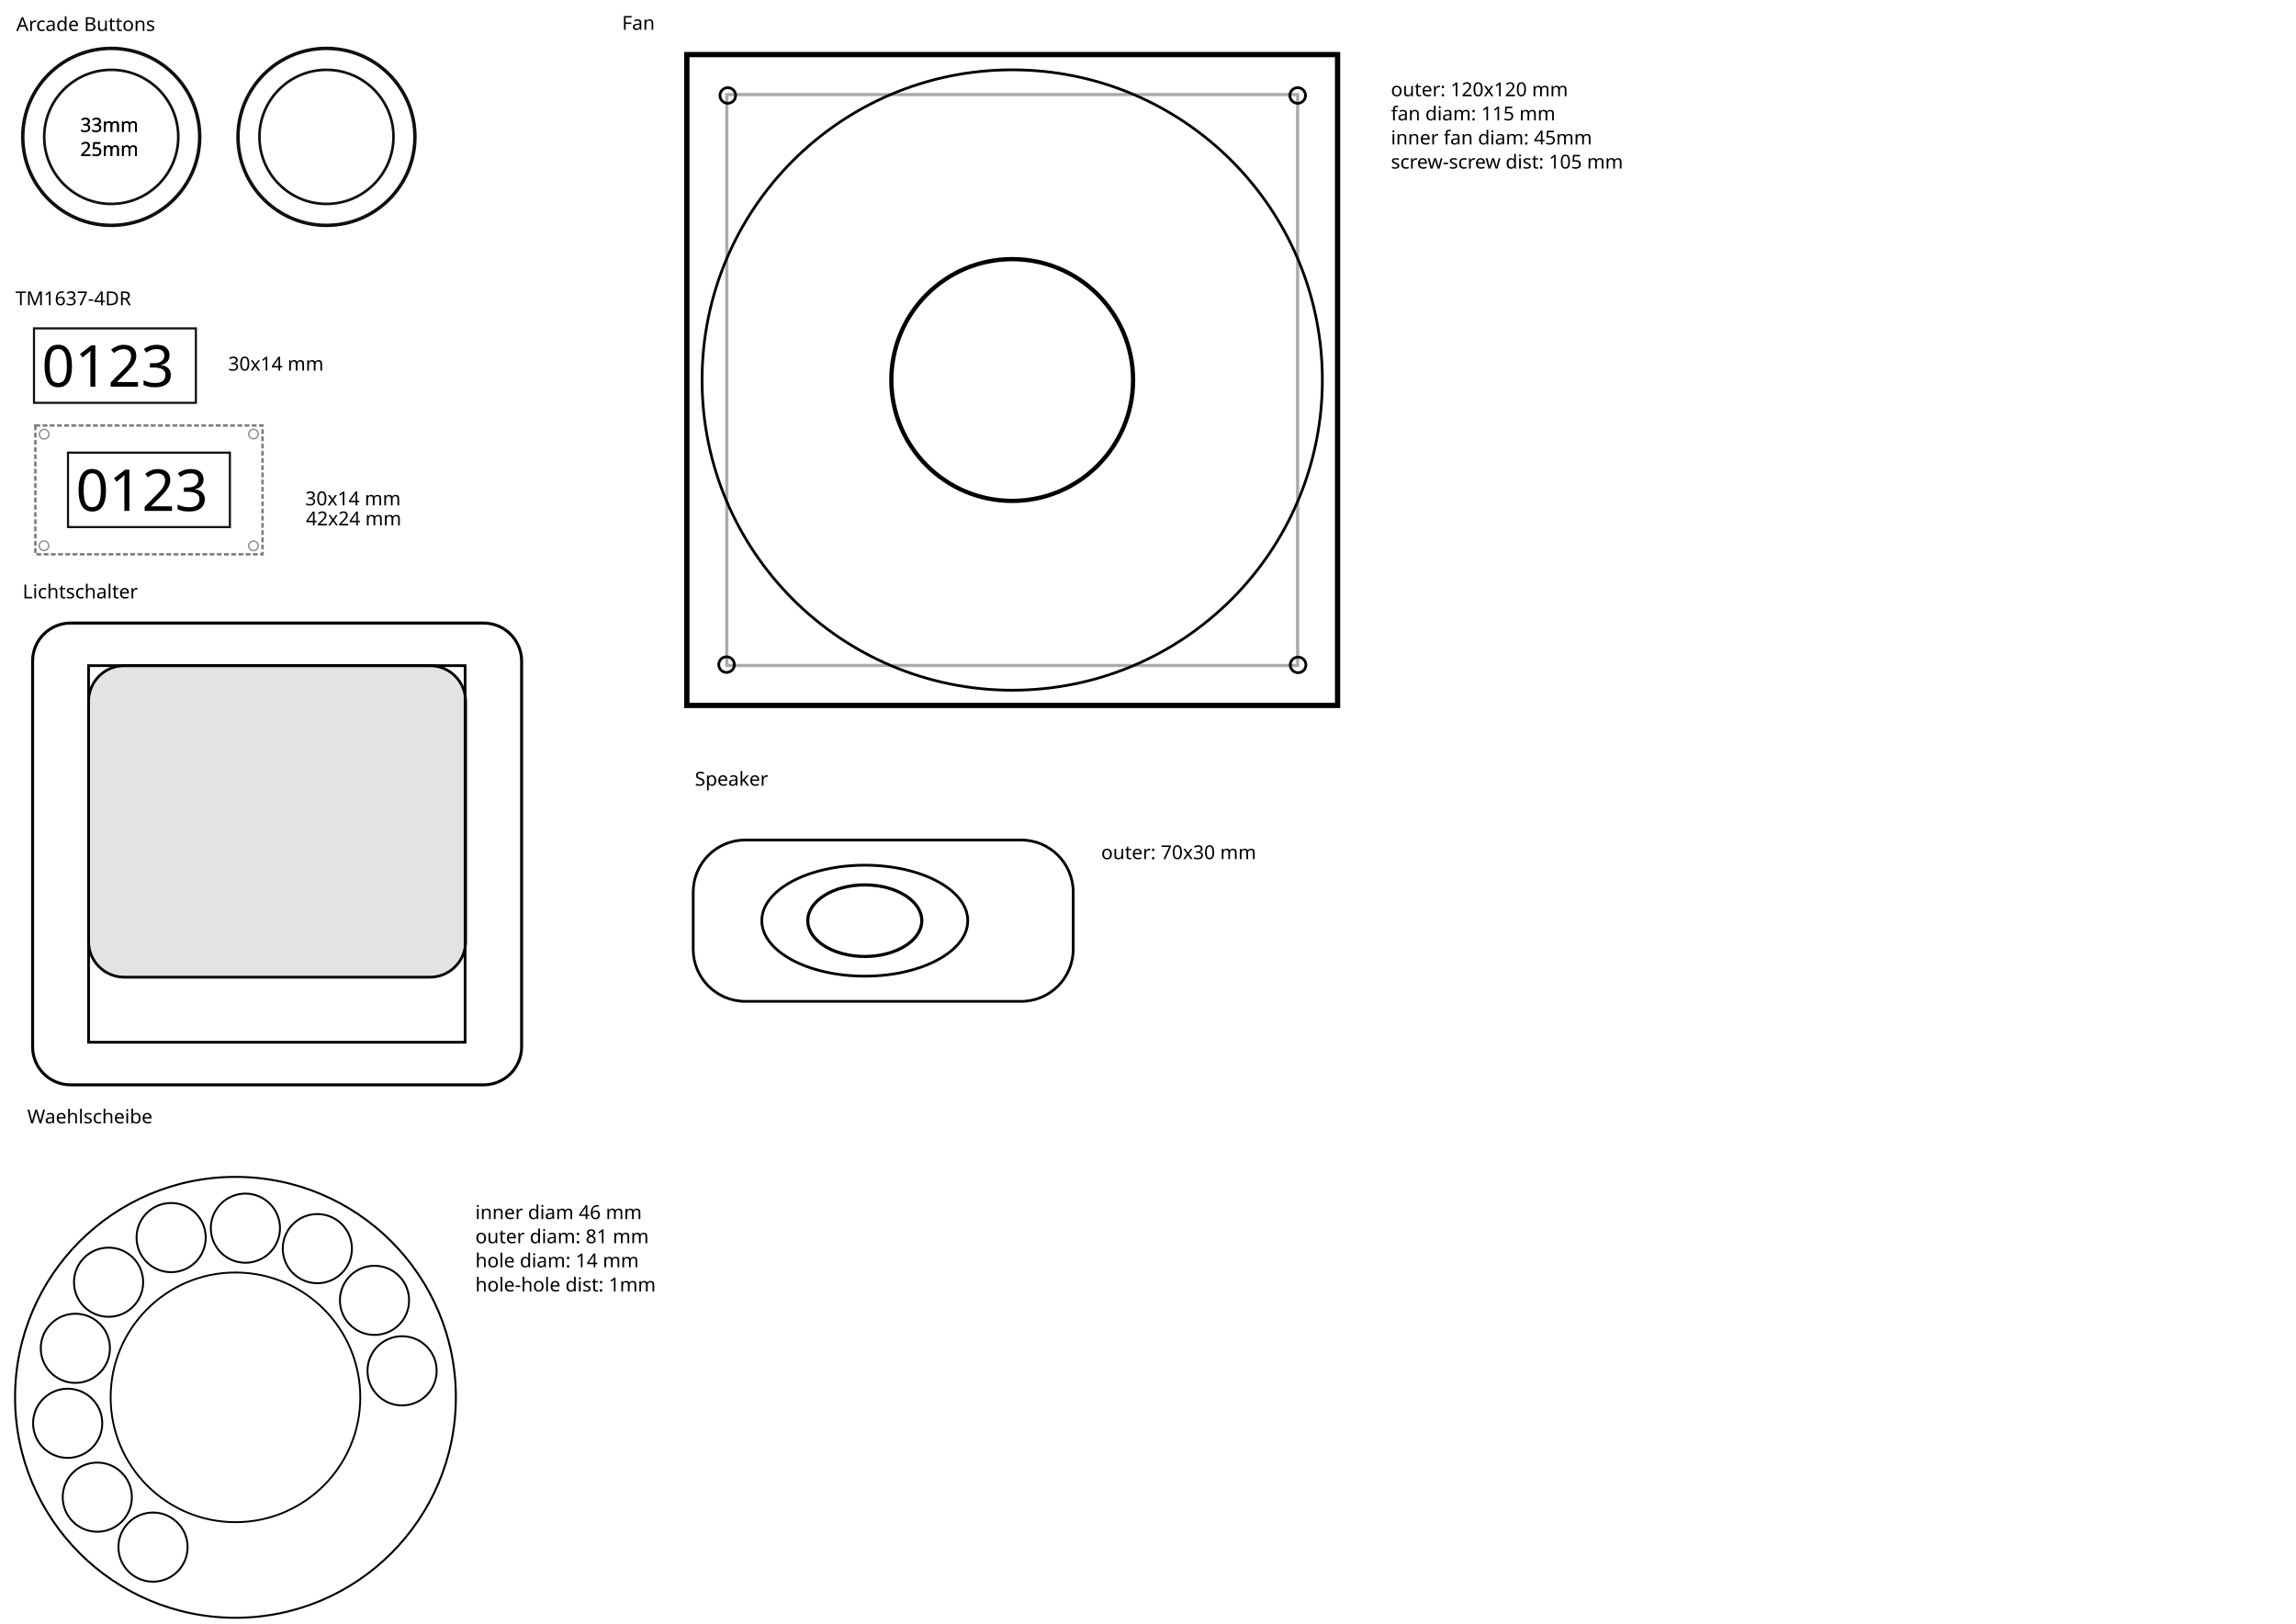
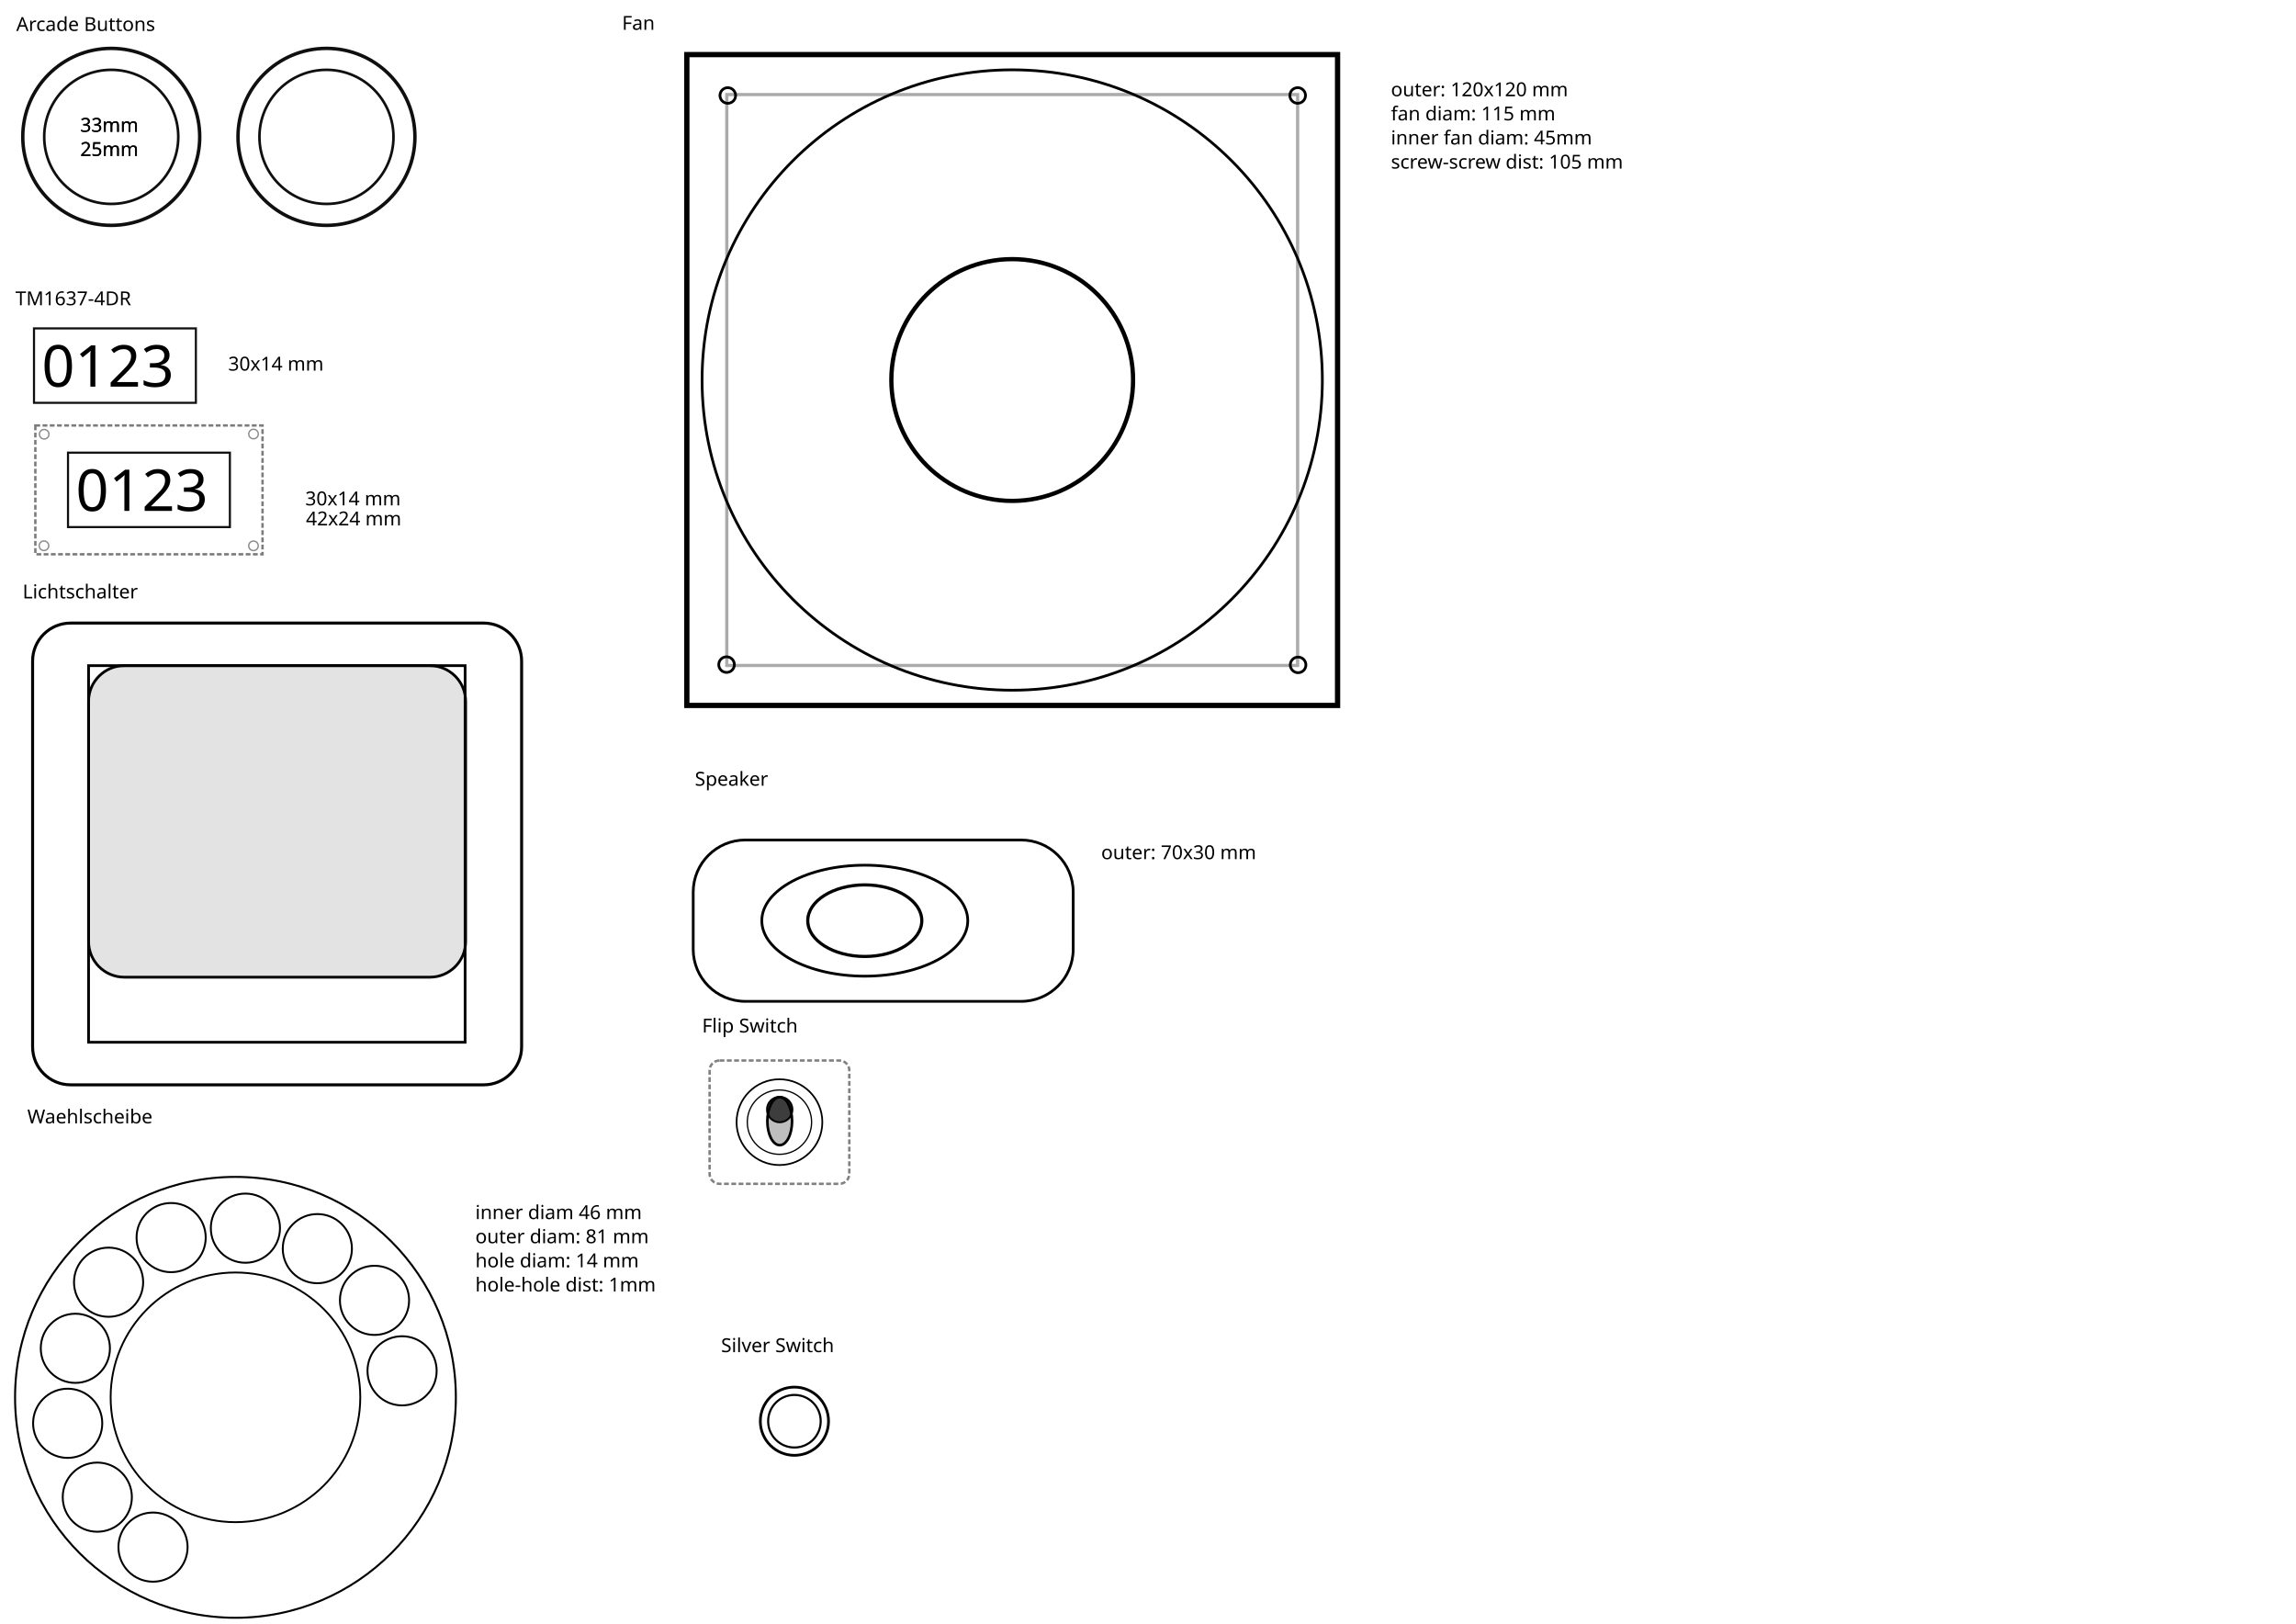
<svg xmlns="http://www.w3.org/2000/svg" width="420mm" height="297mm" viewBox="0 0 420 297" version="1.1" id="svg5">
  <defs id="defs2">
    <marker id="Arrow1Lstart" orient="auto" refX="0" refY="0" style="overflow:visible">
      <path d="M 0,0 5,-5 -12.5,0 5,5 Z" transform="matrix(0.8,0,0,0.8,10,0)" style="fill-rule:evenodd;stroke:#000000;stroke-width:1pt;marker-start:none" id="path1281" />
    </marker>
    <marker id="Arrow1Lend" orient="auto" refX="0" refY="0" style="overflow:visible">
      <path d="M 0,0 5,-5 -12.5,0 5,5 Z" transform="matrix(-0.8,0,0,-0.8,-10,0)" style="fill-rule:evenodd;stroke:#000000;stroke-width:1pt;marker-start:none" id="path1284" />
    </marker>
  </defs>
  <g id="layer1">
    <path id="path51" style="fill:none;fill-rule:evenodd;stroke:#000000;stroke-width:0.631;stroke-opacity:0.939" d="M 36.534,25.033 A 16.185,16.185 0 0 1 20.35,41.218 16.185,16.185 0 0 1 4.165,25.033 16.185,16.185 0 0 1 20.35,8.848 16.185,16.185 0 0 1 36.534,25.033 Z" />
    <path id="circle1146" style="fill:none;fill-rule:evenodd;stroke:#000000;stroke-width:0.478;stroke-opacity:0.939" d="M 32.611,25.033 A 12.261,12.261 0 0 1 20.35,37.294 12.261,12.261 0 0 1 8.089,25.033 12.261,12.261 0 0 1 20.35,12.772 12.261,12.261 0 0 1 32.611,25.033 Z" />
    <text xml:space="preserve" style="font-style:normal;font-weight:normal;font-size:3.528px;line-height:1.25;font-family:sans-serif;fill:#000000;fill-opacity:1;stroke:none;stroke-width:0.265" x="14.689" y="24.112" id="text3724">
      <tspan id="tspan3722" style="font-size:3.528px;stroke-width:0.265" x="14.689" y="24.112">33mm</tspan>
      <tspan style="font-size:3.528px;stroke-width:0.265" x="14.689" y="28.522" id="tspan9586">25mm</tspan>
    </text>
    <text xml:space="preserve" style="font-style:normal;font-weight:normal;font-size:3.528px;line-height:1.25;font-family:sans-serif;fill:#000000;fill-opacity:1;stroke:none;stroke-width:0.265" x="14.689" y="24.112" id="text10114">
      <tspan id="tspan10110" style="font-size:3.528px;stroke-width:0.265" x="14.689" y="24.112">33mm</tspan>
      <tspan style="font-size:3.528px;stroke-width:0.265" x="14.689" y="28.522" id="tspan10112">25mm</tspan>
    </text>
    <g id="g10414" transform="translate(-84.12094,-67.50613)">
      <path id="path10128" style="fill:none;fill-rule:evenodd;stroke:#000000;stroke-width:0.478;stroke-opacity:0.939" d="M 156.102,92.539 A 12.261,12.261 0 0 1 143.841,104.8 12.261,12.261 0 0 1 131.579,92.539 12.261,12.261 0 0 1 143.841,80.278 12.261,12.261 0 0 1 156.102,92.539 Z" />
      <path id="path10132" style="fill:none;fill-rule:evenodd;stroke:#000000;stroke-width:0.631;stroke-opacity:0.939" d="M 160.025,92.539 A 16.185,16.185 0 0 1 143.841,108.724 16.185,16.185 0 0 1 127.656,92.539 16.185,16.185 0 0 1 143.841,76.354 16.185,16.185 0 0 1 160.025,92.539 Z" />
    </g>
    <text xml:space="preserve" style="font-style:normal;font-weight:normal;font-size:3.528px;line-height:1.25;font-family:sans-serif;fill:#000000;fill-opacity:1;stroke:none;stroke-width:0.265" x="2.971" y="5.665" id="text11694">
      <tspan id="tspan11692" style="font-size:3.528px;stroke-width:0.265" x="2.971" y="5.665">Arcade Buttons</tspan>
    </text>
    <text xml:space="preserve" style="font-style:normal;font-weight:normal;font-size:3.528px;line-height:1.25;font-family:sans-serif;fill:#000000;fill-opacity:1;stroke:none;stroke-width:0.265" x="127.103" y="143.705" id="text11694-3">
      <tspan id="tspan11692-6" style="font-size:3.528px;stroke-width:0.265" x="127.103" y="143.705">Speaker</tspan>
    </text>
    <text xml:space="preserve" style="font-style:normal;font-weight:normal;font-size:3.528px;line-height:1.25;font-family:sans-serif;fill:#000000;fill-opacity:1;stroke:none;stroke-width:0.265" x="2.833" y="55.829" id="text13966">
      <tspan id="tspan13964" style="font-size:3.528px;stroke-width:0.265" x="2.833" y="55.829">TM1637-4DR</tspan>
    </text>
    <text xml:space="preserve" style="font-style:normal;font-weight:normal;font-size:3.528px;line-height:1.25;font-family:sans-serif;fill:#000000;fill-opacity:1;stroke:none;stroke-width:0.265" x="41.748" y="67.78" id="text16405">
      <tspan style="font-size:3.528px;stroke-width:0.265" x="41.748" y="67.78" id="tspan16403">30x14 mm</tspan>
    </text>
    <g id="g19374" transform="translate(-1.298924,-2.808322)">
      <rect style="fill:none;stroke:#000000;stroke-width:0.387;stroke-miterlimit:4;stroke-dasharray:none;stroke-opacity:0.939" id="rect16310" width="29.613" height="13.613" x="7.518" y="62.87" />
      <text xml:space="preserve" style="font-style:normal;font-weight:normal;font-size:10.583px;line-height:1.25;font-family:sans-serif;fill:#000000;fill-opacity:1;stroke:none;stroke-width:0.265" x="8.933" y="73.529" id="text19289">
        <tspan id="tspan19287" style="stroke-width:0.265" x="8.933" y="73.529">0123</tspan>
      </text>
    </g>
    <text xml:space="preserve" style="font-style:normal;font-weight:normal;font-size:3.528px;line-height:1.25;font-family:sans-serif;fill:#000000;fill-opacity:1;stroke:none;stroke-width:0.265" x="55.963" y="96.094" id="text19482">
      <tspan style="font-size:3.528px;stroke-width:0.265" x="55.963" y="96.094" id="tspan19480">42x24 mm</tspan>
    </text>
-     <g id="g22045" transform="translate(-4.944122,-7.054658)">
-       <rect style="fill:none;stroke:#000000;stroke-width:0.44;stroke-miterlimit:4;stroke-dasharray:0.88, 0.44;stroke-dashoffset:0;stroke-opacity:0.516" id="rect19398" width="41.56" height="23.56" x="11.41" y="84.87" />
-       <ellipse style="fill:none;stroke:#848484;stroke-width:0.255;stroke-miterlimit:4;stroke-dasharray:none;stroke-opacity:0.937" id="path21466" cx="13.025" cy="86.474" rx="0.873" ry="0.873" />
-       <ellipse style="fill:none;stroke:#848484;stroke-width:0.255;stroke-miterlimit:4;stroke-dasharray:none;stroke-opacity:0.937" id="ellipse21548" cx="12.987" cy="106.869" rx="0.873" ry="0.873" />
-       <ellipse style="fill:none;stroke:#848484;stroke-width:0.255;stroke-miterlimit:4;stroke-dasharray:none;stroke-opacity:0.937" id="ellipse21550" cx="51.319" cy="86.434" rx="0.873" ry="0.873" />
-       <ellipse style="fill:none;stroke:#848484;stroke-width:0.255;stroke-miterlimit:4;stroke-dasharray:none;stroke-opacity:0.937" id="ellipse21552" cx="51.313" cy="106.881" rx="0.873" ry="0.873" />
-     </g>
-     <g id="g22053" transform="translate(4.921736,19.91849)">
-       <rect style="fill:none;stroke:#000000;stroke-width:0.387;stroke-miterlimit:4;stroke-dasharray:none;stroke-opacity:0.939" id="rect22047" width="29.613" height="13.613" x="7.518" y="62.87" />
-       <text xml:space="preserve" style="font-style:normal;font-weight:normal;font-size:10.583px;line-height:1.25;font-family:sans-serif;fill:#000000;fill-opacity:1;stroke:none;stroke-width:0.265" x="8.933" y="73.529" id="text22051">
-         <tspan id="tspan22049" style="stroke-width:0.265" x="8.933" y="73.529">0123</tspan>
-       </text>
+     <g id="g1168">
+       <g id="g22045" transform="translate(-4.944122,-7.054658)">
+         <rect style="fill:none;stroke:#000000;stroke-width:0.44;stroke-miterlimit:4;stroke-dasharray:0.88, 0.44;stroke-dashoffset:0;stroke-opacity:0.516" id="rect19398" width="41.56" height="23.56" x="11.41" y="84.87" />
+         <ellipse style="fill:none;stroke:#848484;stroke-width:0.255;stroke-miterlimit:4;stroke-dasharray:none;stroke-opacity:0.937" id="path21466" cx="13.025" cy="86.474" rx="0.873" ry="0.873" />
+         <ellipse style="fill:none;stroke:#848484;stroke-width:0.255;stroke-miterlimit:4;stroke-dasharray:none;stroke-opacity:0.937" id="ellipse21548" cx="12.987" cy="106.869" rx="0.873" ry="0.873" />
+         <ellipse style="fill:none;stroke:#848484;stroke-width:0.255;stroke-miterlimit:4;stroke-dasharray:none;stroke-opacity:0.937" id="ellipse21550" cx="51.319" cy="86.434" rx="0.873" ry="0.873" />
+         <ellipse style="fill:none;stroke:#848484;stroke-width:0.255;stroke-miterlimit:4;stroke-dasharray:none;stroke-opacity:0.937" id="ellipse21552" cx="51.313" cy="106.881" rx="0.873" ry="0.873" />
+       </g>
+       <g id="g22053" transform="translate(4.921736,19.91849)">
+         <rect style="fill:none;stroke:#000000;stroke-width:0.387;stroke-miterlimit:4;stroke-dasharray:none;stroke-opacity:0.939" id="rect22047" width="29.613" height="13.613" x="7.518" y="62.87" />
+         <text xml:space="preserve" style="font-style:normal;font-weight:normal;font-size:10.583px;line-height:1.25;font-family:sans-serif;fill:#000000;fill-opacity:1;stroke:none;stroke-width:0.265" x="8.933" y="73.529" id="text22051">
+           <tspan id="tspan22049" style="stroke-width:0.265" x="8.933" y="73.529">0123</tspan>
+         </text>
+       </g>
    </g>
    <text xml:space="preserve" style="font-style:normal;font-weight:normal;font-size:3.528px;line-height:1.25;font-family:sans-serif;fill:#000000;fill-opacity:1;stroke:none;stroke-width:0.265" x="55.843" y="92.429" id="text22057">
      <tspan style="font-size:3.528px;stroke-width:0.265" x="55.843" y="92.429" id="tspan22055">30x14 mm</tspan>
    </text>
    <g id="g28011" transform="translate(-1.666429,-0.04345109)">
      <g id="g23517" transform="translate(1.839915,4.785709)">
        <rect style="fill:none;stroke:#000000;stroke-width:0.5;stroke-miterlimit:4;stroke-dasharray:none;stroke-dashoffset:0;stroke-opacity:0.997" id="rect22081" width="68.879" height="68.879" x="16.028" y="117.002" />
        <rect style="fill:#000000;fill-opacity:0.11;stroke:#000000;stroke-width:0.5;stroke-miterlimit:4;stroke-dasharray:none;stroke-dashoffset:0;stroke-opacity:0.997" id="rect22383" width="68.978" height="56.978" x="16.028" y="117.002" ry="6.541" />
      </g>
      <rect style="fill:none;fill-opacity:0.11;stroke:#000000;stroke-width:0.546;stroke-miterlimit:4;stroke-dasharray:none;stroke-dashoffset:0;stroke-opacity:0.997" id="rect23411" width="89.454" height="84.454" x="7.63" y="114.001" ry="6.948" />
    </g>
    <text xml:space="preserve" style="font-style:normal;font-weight:normal;font-size:3.528px;line-height:1.25;font-family:sans-serif;fill:#000000;fill-opacity:1;stroke:none;stroke-width:0.265" x="4.138" y="109.448" id="text23521">
      <tspan style="font-size:3.528px;stroke-width:0.265" x="4.138" y="109.448" id="tspan23653">Lichtschalter</tspan>
    </text>
    <text xml:space="preserve" style="font-style:normal;font-weight:normal;font-size:3.528px;line-height:1.25;font-family:sans-serif;fill:#000000;fill-opacity:1;stroke:none;stroke-width:0.265" x="4.997" y="205.461" id="text28005">
      <tspan style="font-size:3.528px;stroke-width:0.265" x="4.997" y="205.461" id="tspan28003">Waehlscheibe</tspan>
    </text>
-     <circle style="fill:none;fill-opacity:0.11;stroke:#000000;stroke-width:0.336;stroke-miterlimit:4;stroke-dasharray:none;stroke-dashoffset:0;stroke-opacity:0.997" id="path28587" cx="43.072" cy="255.567" r="22.832" />
-     <ellipse style="fill:none;fill-opacity:0.11;stroke:#000000;stroke-width:0.365;stroke-miterlimit:4;stroke-dasharray:none;stroke-dashoffset:0;stroke-opacity:0.997" id="path28691" cx="43.072" cy="255.567" rx="40.317" ry="40.317" />
-     <circle style="fill:none;fill-opacity:0.11;stroke:#000000;stroke-width:0.35;stroke-miterlimit:4;stroke-dasharray:none;stroke-dashoffset:0;stroke-opacity:0.997" id="path28875" cx="27.989" cy="282.962" r="6.325" />
-     <circle style="fill:none;fill-opacity:0.11;stroke:#000000;stroke-width:0.35;stroke-miterlimit:4;stroke-dasharray:none;stroke-dashoffset:0;stroke-opacity:0.997" id="circle28957" cx="17.799" cy="273.825" r="6.325" />
-     <circle style="fill:none;fill-opacity:0.11;stroke:#000000;stroke-width:0.35;stroke-miterlimit:4;stroke-dasharray:none;stroke-dashoffset:0;stroke-opacity:0.997" id="circle28959" cx="12.381" cy="260.315" r="6.325" />
-     <circle style="fill:none;fill-opacity:0.11;stroke:#000000;stroke-width:0.35;stroke-miterlimit:4;stroke-dasharray:none;stroke-dashoffset:0;stroke-opacity:0.997" id="circle28961" cx="13.784" cy="246.599" r="6.325" />
-     <circle style="fill:none;fill-opacity:0.11;stroke:#000000;stroke-width:0.35;stroke-miterlimit:4;stroke-dasharray:none;stroke-dashoffset:0;stroke-opacity:0.997" id="circle28963" cx="19.862" cy="234.512" r="6.325" />
-     <circle style="fill:none;fill-opacity:0.11;stroke:#000000;stroke-width:0.35;stroke-miterlimit:4;stroke-dasharray:none;stroke-dashoffset:0;stroke-opacity:0.997" id="circle28965" cx="31.306" cy="226.351" r="6.325" />
-     <circle style="fill:none;fill-opacity:0.11;stroke:#000000;stroke-width:0.35;stroke-miterlimit:4;stroke-dasharray:none;stroke-dashoffset:0;stroke-opacity:0.997" id="circle28967" cx="44.891" cy="224.628" r="6.325" />
-     <circle style="fill:none;fill-opacity:0.11;stroke:#000000;stroke-width:0.35;stroke-miterlimit:4;stroke-dasharray:none;stroke-dashoffset:0;stroke-opacity:0.997" id="circle28969" cx="58.051" cy="228.373" r="6.325" />
-     <circle style="fill:none;fill-opacity:0.11;stroke:#000000;stroke-width:0.35;stroke-miterlimit:4;stroke-dasharray:none;stroke-dashoffset:0;stroke-opacity:0.997" id="circle28971" cx="68.508" cy="237.829" r="6.325" />
-     <circle style="fill:none;fill-opacity:0.11;stroke:#000000;stroke-width:0.35;stroke-miterlimit:4;stroke-dasharray:none;stroke-dashoffset:0;stroke-opacity:0.997" id="circle28973" cx="73.55" cy="250.719" r="6.325" />
+     <g id="g3262">
+       <circle style="fill:none;fill-opacity:0.11;stroke:#000000;stroke-width:0.336;stroke-miterlimit:4;stroke-dasharray:none;stroke-dashoffset:0;stroke-opacity:0.997" id="path28587" cx="43.072" cy="255.567" r="22.832" />
+       <ellipse style="fill:none;fill-opacity:0.11;stroke:#000000;stroke-width:0.365;stroke-miterlimit:4;stroke-dasharray:none;stroke-dashoffset:0;stroke-opacity:0.997" id="path28691" cx="43.072" cy="255.567" rx="40.317" ry="40.317" />
+       <circle style="fill:none;fill-opacity:0.11;stroke:#000000;stroke-width:0.35;stroke-miterlimit:4;stroke-dasharray:none;stroke-dashoffset:0;stroke-opacity:0.997" id="path28875" cx="27.989" cy="282.962" r="6.325" />
+       <circle style="fill:none;fill-opacity:0.11;stroke:#000000;stroke-width:0.35;stroke-miterlimit:4;stroke-dasharray:none;stroke-dashoffset:0;stroke-opacity:0.997" id="circle28957" cx="17.799" cy="273.825" r="6.325" />
+       <circle style="fill:none;fill-opacity:0.11;stroke:#000000;stroke-width:0.35;stroke-miterlimit:4;stroke-dasharray:none;stroke-dashoffset:0;stroke-opacity:0.997" id="circle28959" cx="12.381" cy="260.315" r="6.325" />
+       <circle style="fill:none;fill-opacity:0.11;stroke:#000000;stroke-width:0.35;stroke-miterlimit:4;stroke-dasharray:none;stroke-dashoffset:0;stroke-opacity:0.997" id="circle28961" cx="13.784" cy="246.599" r="6.325" />
+       <circle style="fill:none;fill-opacity:0.11;stroke:#000000;stroke-width:0.35;stroke-miterlimit:4;stroke-dasharray:none;stroke-dashoffset:0;stroke-opacity:0.997" id="circle28963" cx="19.862" cy="234.512" r="6.325" />
+       <circle style="fill:none;fill-opacity:0.11;stroke:#000000;stroke-width:0.35;stroke-miterlimit:4;stroke-dasharray:none;stroke-dashoffset:0;stroke-opacity:0.997" id="circle28965" cx="31.306" cy="226.351" r="6.325" />
+       <circle style="fill:none;fill-opacity:0.11;stroke:#000000;stroke-width:0.35;stroke-miterlimit:4;stroke-dasharray:none;stroke-dashoffset:0;stroke-opacity:0.997" id="circle28967" cx="44.891" cy="224.628" r="6.325" />
+       <circle style="fill:none;fill-opacity:0.11;stroke:#000000;stroke-width:0.35;stroke-miterlimit:4;stroke-dasharray:none;stroke-dashoffset:0;stroke-opacity:0.997" id="circle28969" cx="58.051" cy="228.373" r="6.325" />
+       <circle style="fill:none;fill-opacity:0.11;stroke:#000000;stroke-width:0.35;stroke-miterlimit:4;stroke-dasharray:none;stroke-dashoffset:0;stroke-opacity:0.997" id="circle28971" cx="68.508" cy="237.829" r="6.325" />
+       <circle style="fill:none;fill-opacity:0.11;stroke:#000000;stroke-width:0.35;stroke-miterlimit:4;stroke-dasharray:none;stroke-dashoffset:0;stroke-opacity:0.997" id="circle28973" cx="73.55" cy="250.719" r="6.325" />
+     </g>
    <text xml:space="preserve" style="font-style:normal;font-weight:normal;font-size:3.528px;line-height:1.25;font-family:sans-serif;fill:#000000;fill-opacity:1;stroke:none;stroke-width:0.265" x="86.954" y="222.971" id="text28977">
      <tspan style="font-size:3.528px;stroke-width:0.265" x="86.954" y="222.971" id="tspan28975">inner diam 46 mm</tspan>
      <tspan style="font-size:3.528px;stroke-width:0.265" x="86.954" y="227.38" id="tspan29583">outer diam: 81 mm</tspan>
      <tspan style="font-size:3.528px;stroke-width:0.265" x="86.954" y="231.79" id="tspan29585">hole diam: 14 mm</tspan>
      <tspan style="font-size:3.528px;stroke-width:0.265" x="86.954" y="236.2" id="tspan29587">hole-hole dist: 1mm</tspan>
    </text>
    <text xml:space="preserve" style="font-style:normal;font-weight:normal;font-size:3.528px;line-height:1.25;font-family:sans-serif;fill:#000000;fill-opacity:1;stroke:none;stroke-width:0.265" x="113.793" y="5.457" id="text34781">
      <tspan id="tspan34779" style="font-size:3.528px;stroke-width:0.265" x="113.793" y="5.457">Fan</tspan>
    </text>
    <g id="g36686">
      <g id="g36571">
        <rect style="fill:none;fill-opacity:0.11;stroke:#000000;stroke-width:0.963;stroke-miterlimit:4;stroke-dasharray:none;stroke-dashoffset:0;stroke-opacity:0.997" id="rect35423" width="119.037" height="119.037" x="125.642" y="9.985" ry="0" />
        <rect style="fill:none;fill-opacity:0.11;stroke:#ababab;stroke-width:0.585;stroke-miterlimit:4;stroke-dasharray:none;stroke-dashoffset:0;stroke-opacity:0.997" id="rect35571" width="104.415" height="104.415" x="132.953" y="17.296" />
        <circle style="fill:none;fill-opacity:0.11;stroke:#000000;stroke-width:0.5;stroke-miterlimit:4;stroke-dasharray:none;stroke-dashoffset:0;stroke-opacity:0.999" id="path36043" cx="133.131" cy="17.464" r="1.429" />
        <circle style="fill:none;fill-opacity:0.11;stroke:#000000;stroke-width:0.5;stroke-miterlimit:4;stroke-dasharray:none;stroke-dashoffset:0;stroke-opacity:0.999" id="circle36412" cx="237.382" cy="17.461" r="1.429" />
        <circle style="fill:none;fill-opacity:0.11;stroke:#000000;stroke-width:0.5;stroke-miterlimit:4;stroke-dasharray:none;stroke-dashoffset:0;stroke-opacity:0.999" id="circle36414" cx="237.456" cy="121.607" r="1.429" />
        <circle style="fill:none;fill-opacity:0.11;stroke:#000000;stroke-width:0.5;stroke-miterlimit:4;stroke-dasharray:none;stroke-dashoffset:0;stroke-opacity:0.999" id="circle36416" cx="132.909" cy="121.555" r="1.429" />
      </g>
      <circle style="fill:none;fill-opacity:0.11;stroke:#000000;stroke-width:0.5;stroke-miterlimit:4;stroke-dasharray:none;stroke-dashoffset:0;stroke-opacity:0.999" id="path36464" cx="185.161" cy="69.504" r="56.733" />
      <ellipse style="fill:none;fill-opacity:0.11;stroke:#000000;stroke-width:0.78;stroke-miterlimit:4;stroke-dasharray:none;stroke-dashoffset:0;stroke-opacity:0.999" id="path36595" cx="185.161" cy="69.504" rx="22.11" ry="22.11" />
    </g>
    <text xml:space="preserve" style="font-style:normal;font-weight:normal;font-size:3.528px;line-height:1.25;font-family:sans-serif;fill:#000000;fill-opacity:1;stroke:none;stroke-width:0.265" x="254.441" y="17.605" id="text36696">
      <tspan style="font-size:3.528px;stroke-width:0.265" x="254.441" y="17.605" id="tspan36694">outer: 120x120 mm</tspan>
      <tspan style="font-size:3.528px;stroke-width:0.265" x="254.441" y="22.014" id="tspan37569">fan diam: 115 mm</tspan>
      <tspan style="font-size:3.528px;stroke-width:0.265" x="254.441" y="26.424" id="tspan37571">inner fan diam: 45mm</tspan>
      <tspan style="font-size:3.528px;stroke-width:0.265" x="254.441" y="30.834" id="tspan38101">screw-screw dist: 105 mm</tspan>
    </text>
    <g id="g41508" transform="translate(-2.413313,-8.995339)">
      <g id="g38899">
        <rect style="fill:none;fill-opacity:0.11;stroke:#000000;stroke-width:0.5;stroke-miterlimit:4;stroke-dasharray:none;stroke-dashoffset:0;stroke-opacity:0.999" id="rect38285" width="69.51" height="29.51" x="129.219" y="162.629" ry="9.523" />
        <ellipse style="fill:none;fill-opacity:0.11;stroke:#000000;stroke-width:0.5;stroke-miterlimit:4;stroke-dasharray:none;stroke-dashoffset:0;stroke-opacity:0.999" id="path38531" cx="160.606" cy="177.384" rx="18.837" ry="10.148" />
        <ellipse style="fill:none;fill-opacity:0.11;stroke:#000000;stroke-width:0.578;stroke-miterlimit:4;stroke-dasharray:none;stroke-dashoffset:0;stroke-opacity:0.999" id="path38635" cx="160.606" cy="177.384" rx="10.429" ry="6.546" />
      </g>
    </g>
    <text xml:space="preserve" style="font-style:normal;font-weight:normal;font-size:3.528px;line-height:1.25;font-family:sans-serif;fill:#000000;fill-opacity:1;stroke:none;stroke-width:0.265" x="201.441" y="157.139" id="text38909">
      <tspan style="font-size:3.528px;stroke-width:0.265" x="201.441" y="157.139" id="tspan38907">outer: 70x30 mm</tspan>
      <tspan style="font-size:3.528px;stroke-width:0.265" x="201.441" y="161.549" id="tspan39632" />
    </text>
+     <text xml:space="preserve" style="font-style:normal;font-weight:normal;font-size:3.528px;line-height:1.25;font-family:sans-serif;fill:#000000;fill-opacity:1;stroke:none;stroke-width:0.265" x="128.434" y="188.845" id="text1973">
+       <tspan id="tspan1971" style="font-size:3.528px;stroke-width:0.265" x="128.434" y="188.845">Flip Switch</tspan>
+     </text>
+     <g id="g3909">
+       <g id="g1969" transform="translate(-73.02448,-3.794178)">
+         <circle style="fill:none;fill-opacity:0.11;stroke:#000000;stroke-width:0.234;stroke-opacity:0.999" id="path1369" cx="215.607" cy="209.033" r="5.883" />
+         <circle style="fill:none;fill-opacity:0.11;stroke:#000000;stroke-width:0.312;stroke-opacity:0.999" id="circle1470" cx="215.607" cy="209.033" r="7.844" />
+         <circle style="fill:#000000;fill-opacity:0.678;stroke:#000000;stroke-width:0.352;stroke-opacity:0.999" id="path1494" cx="215.655" cy="206.726" r="2.324" />
+         <ellipse style="fill:#000000;fill-opacity:0.254;stroke:#000000;stroke-width:0.478;stroke-opacity:0.999" id="circle1747" cx="215.655" cy="208.854" rx="2.261" ry="4.39" />
+       </g>
+       <rect style="fill:none;fill-opacity:0.254;stroke:#818181;stroke-width:0.445;stroke-opacity:1;stroke-miterlimit:4;stroke-dasharray:0.89, 0.445;stroke-dashoffset:0" id="rect3483" width="25.555" height="22.555" x="129.805" y="193.961" ry="1.82" />
+     </g>
+     <text xml:space="preserve" style="font-style:normal;font-weight:normal;font-size:3.528px;line-height:1.25;font-family:sans-serif;fill:#000000;fill-opacity:1;stroke:none;stroke-width:0.265" x="131.894" y="247.306" id="text4057">
+       <tspan id="tspan4055" style="font-size:3.528px;stroke-width:0.265" x="131.894" y="247.306">Silver Switch</tspan>
+       <tspan style="font-size:3.528px;stroke-width:0.265" x="131.894" y="251.716" id="tspan4081" />
+     </text>
+     <g id="g4578">
+       <ellipse style="fill:none;fill-opacity:0.254;stroke:#000000;stroke-width:0.5;stroke-miterlimit:4;stroke-dasharray:none;stroke-dashoffset:0;stroke-opacity:1" id="path4185" cx="145.322" cy="259.936" rx="6.238" ry="6.239" />
+       <circle style="fill:none;fill-opacity:0.254;stroke:#000000;stroke-width:0.385;stroke-miterlimit:4;stroke-dasharray:none;stroke-dashoffset:0;stroke-opacity:1" id="ellipse4574" cx="145.322" cy="259.936" r="4.807" />
+     </g>
  </g>
</svg>
